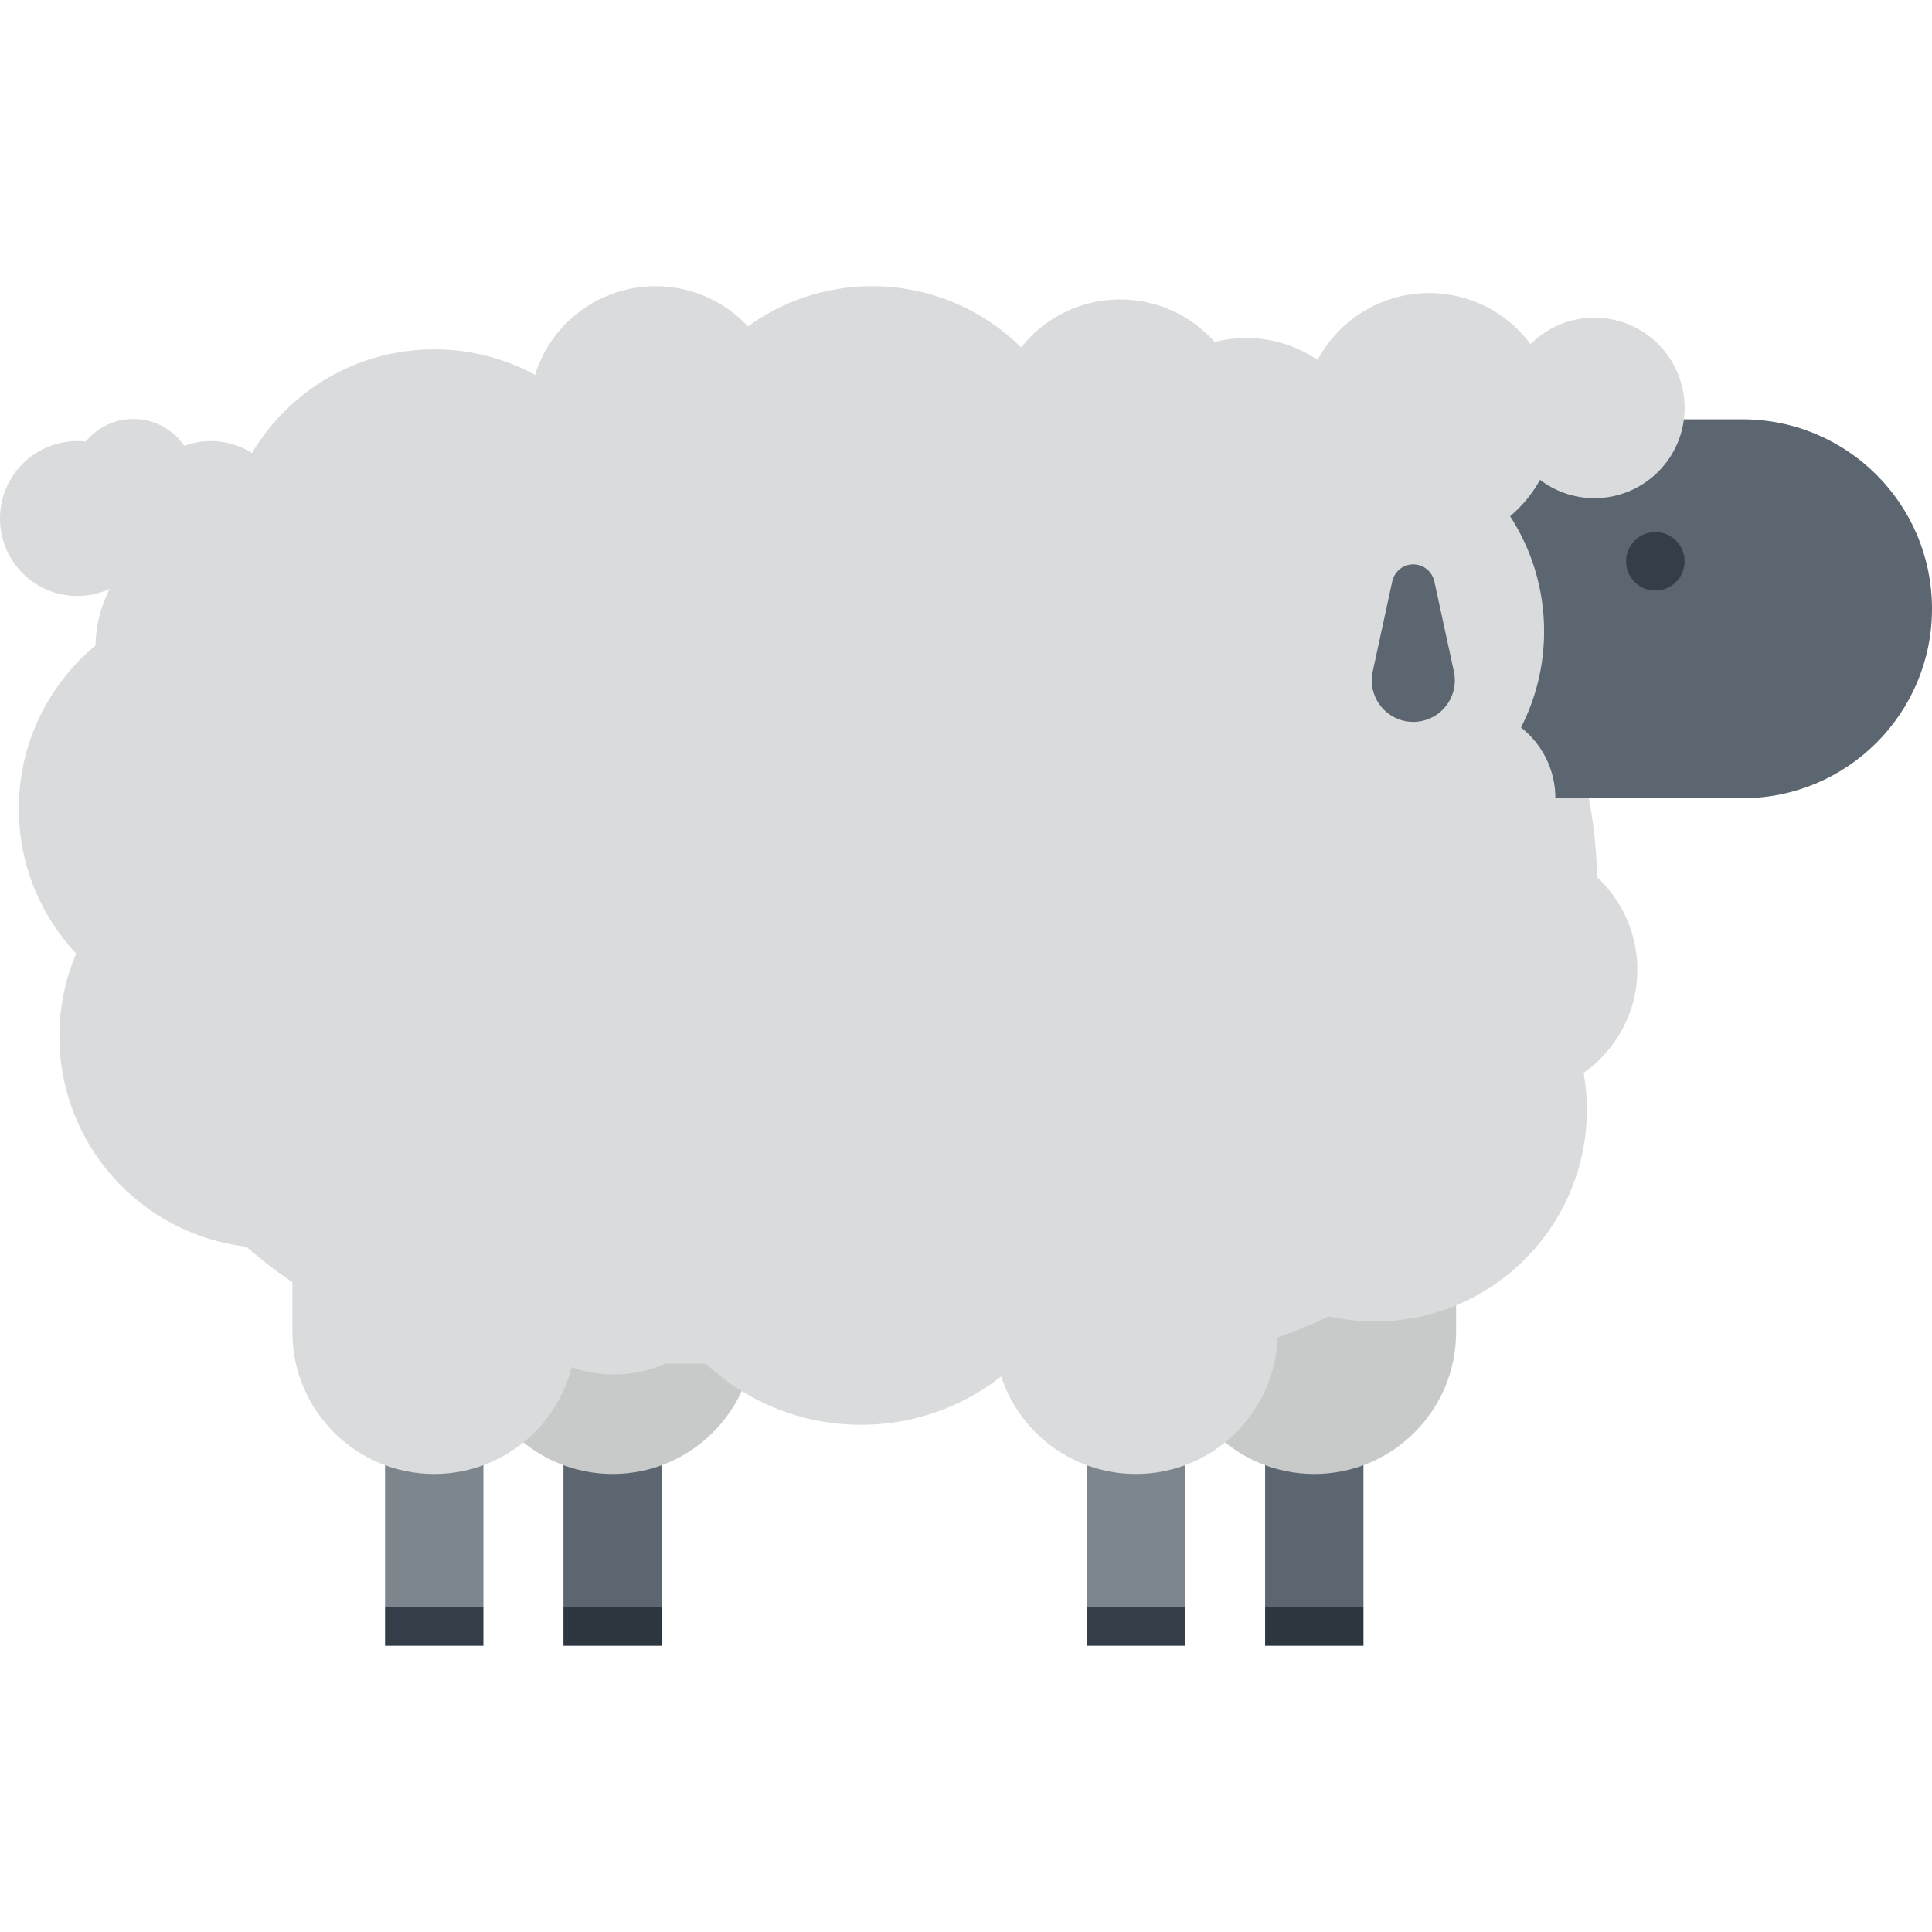
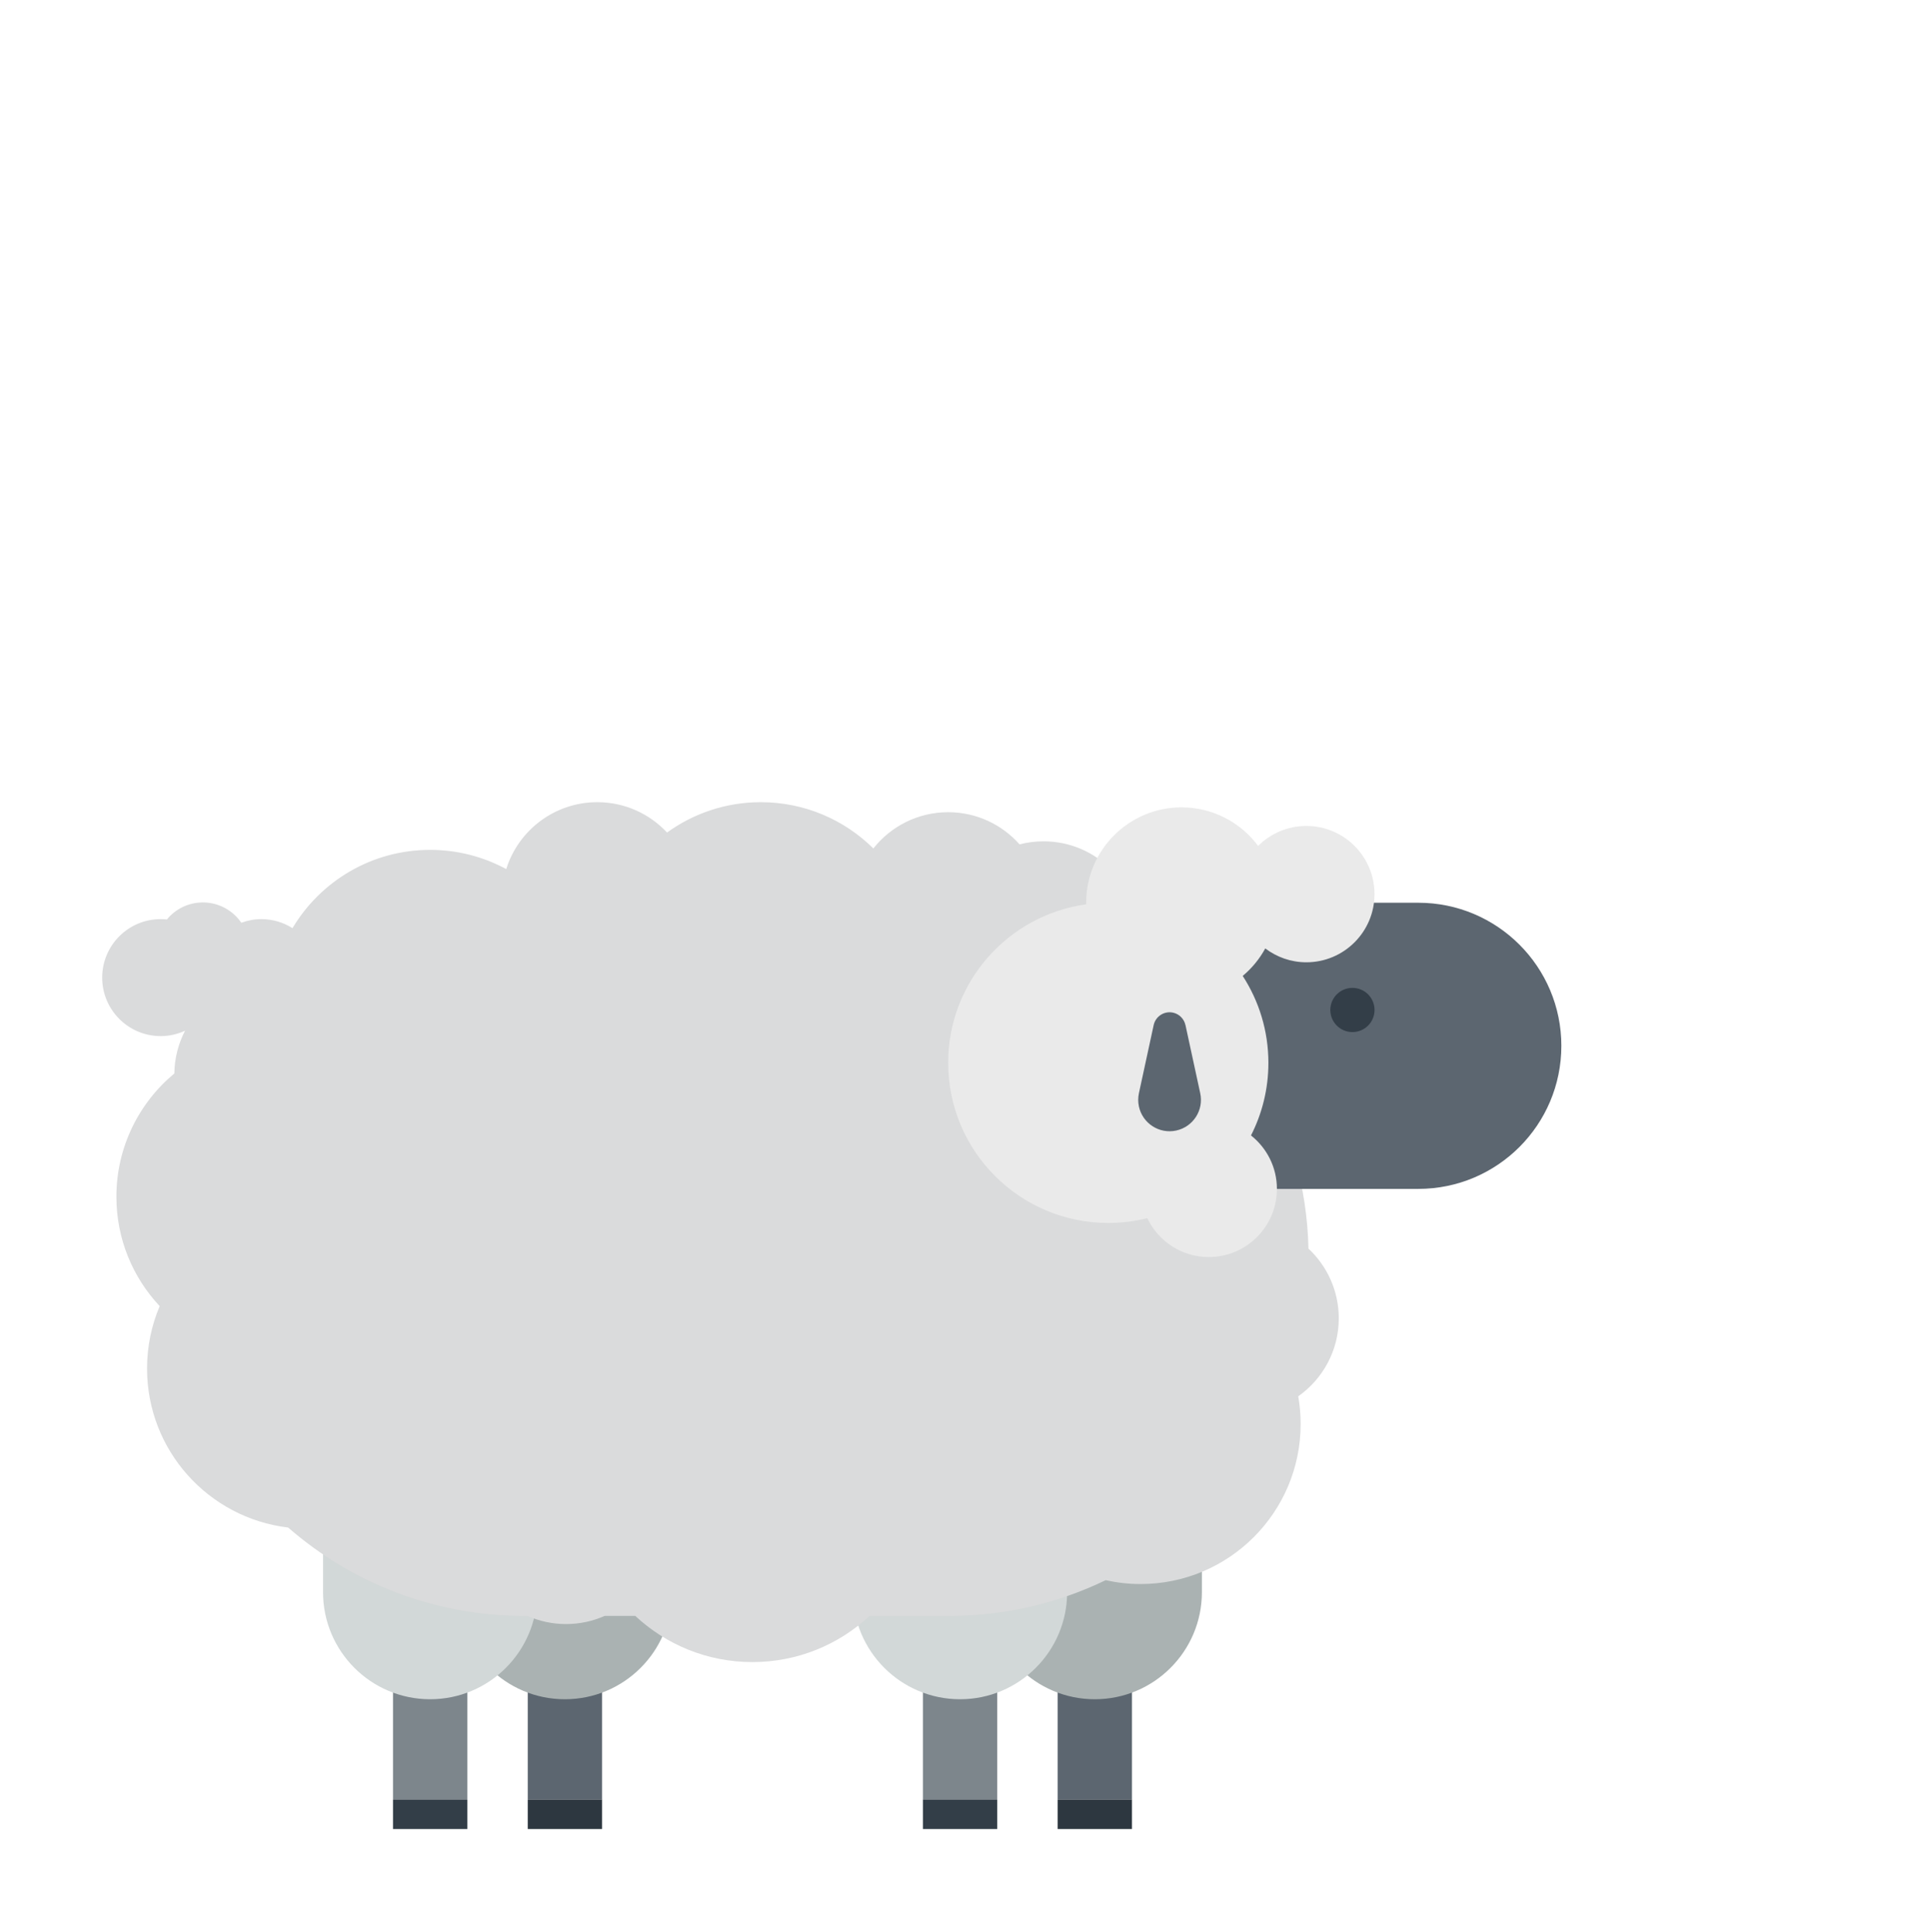
- <svg xmlns="http://www.w3.org/2000/svg" version="1.1" id="Layer_1" viewBox="0 0 428.348 428.348" xml:space="preserve">
+ <svg xmlns="http://www.w3.org/2000/svg" id="Layer_1" data-name="Layer 1" viewBox="0 0 566.93 566.93">
+   <defs>
+     <style>
+       .cls-1 {
+         fill: #5c6670;
+       }
+ 
+       .cls-2 {
+         fill: #d2d8d8;
+       }
+ 
+       .cls-3 {
+         fill: #dadbdc;
+       }
+ 
+       .cls-4 {
+         fill: #2d3740;
+       }
+ 
+       .cls-5 {
+         fill: #333e48;
+       }
+ 
+       .cls-6 {
+         fill: #7d868c;
+       }
+ 
+       .cls-7 {
+         fill: #aab2b2;
+       }
+ 
+       .cls-8 {
+         fill: #eaeaea;
+       }
+     </style>
+   </defs>
  <g>
    <g>
-       <g>
-         <rect x="124.926" y="315.896" style="fill:#5C6670;" width="21.807" height="40.332" />
-         <rect x="124.926" y="356.228" style="fill:#2D3740;" width="21.807" height="8.666" />
-       </g>
-       <path style="fill:#C8C9C9;" d="M104.387,258.125c0-17.365,14.078-31.441,31.443-31.441s31.441,14.076,31.441,31.441v37.232    c0,17.365-14.076,31.441-31.441,31.441s-31.443-14.076-31.443-31.441V258.125z" />
+       <rect class="cls-1" x="154.93" y="487.93" width="21.81" height="40.33" />
+       <rect class="cls-4" x="154.93" y="528.26" width="21.81" height="8.67" />
    </g>
+     <path class="cls-7" d="M134.39,430.16c0-17.37,14.08-31.44,31.44-31.44s31.44,14.08,31.44,31.44v37.23c0,17.36-14.08,31.44-31.44,31.44s-31.44-14.08-31.44-31.44v-37.23Z" />
+   </g>
+   <g>
    <g>
-       <g>
-         <rect x="280.49" y="315.896" style="fill:#5C6670;" width="21.807" height="40.332" />
-         <rect x="280.49" y="356.228" style="fill:#2D3740;" width="21.807" height="8.666" />
-       </g>
-       <path style="fill:#C8C9C9;" d="M259.951,258.125c0-17.365,14.078-31.441,31.443-31.441s31.441,14.076,31.441,31.441v37.232    c0,17.365-14.076,31.441-31.441,31.441s-31.443-14.076-31.443-31.441V258.125z" />
+       <rect class="cls-1" x="310.49" y="487.93" width="21.81" height="40.33" />
+       <rect class="cls-4" x="310.49" y="528.26" width="21.81" height="8.67" />
    </g>
+     <path class="cls-7" d="M289.95,430.16c0-17.37,14.08-31.44,31.44-31.44s31.44,14.08,31.44,31.44v37.23c0,17.36-14.08,31.44-31.44,31.44s-31.44-14.08-31.44-31.44v-37.23Z" />
+   </g>
+   <g>
    <g>
-       <g>
-         <rect x="85.367" y="315.896" style="fill:#7D868C;" width="21.807" height="40.332" />
-         <rect x="85.367" y="356.228" style="fill:#333E48;" width="21.807" height="8.666" />
-       </g>
-       <path style="fill:#DADBDC;" d="M64.828,258.125c0-17.365,14.077-31.441,31.442-31.441s31.442,14.076,31.442,31.441v37.232    c0,17.365-14.077,31.441-31.442,31.441s-31.442-14.076-31.442-31.441V258.125z" />
+       <rect class="cls-6" x="115.37" y="487.93" width="21.81" height="40.33" />
+       <rect class="cls-5" x="115.37" y="528.26" width="21.81" height="8.67" />
    </g>
+     <path class="cls-2" d="M94.83,430.16c0-17.37,14.08-31.44,31.44-31.44s31.44,14.08,31.44,31.44v37.23c0,17.36-14.08,31.44-31.44,31.44s-31.44-14.08-31.44-31.44v-37.23Z" />
+   </g>
+   <g>
    <g>
-       <g>
-         <rect x="240.932" y="315.896" style="fill:#7D868C;" width="21.807" height="40.332" />
-         <rect x="240.932" y="356.228" style="fill:#333E48;" width="21.807" height="8.666" />
-       </g>
-       <path style="fill:#DADBDC;" d="M220.393,258.125c0-17.365,14.077-31.441,31.442-31.441s31.442,14.076,31.442,31.441v37.232    c0,17.365-14.077,31.441-31.442,31.441s-31.442-14.076-31.442-31.441V258.125z" />
+       <rect class="cls-6" x="270.93" y="487.93" width="21.81" height="40.33" />
+       <rect class="cls-5" x="270.93" y="528.26" width="21.81" height="8.67" />
    </g>
-     <path style="fill:#DADBDC;" d="M363.014,214.971c0-8.082-3.428-15.359-8.904-20.471c-0.824-36.938-20.643-69.186-50.075-87.369   c0.206-1.367,0.313-2.766,0.313-4.191c0-15.463-12.536-28-28-28c-2.433,0-4.793,0.313-7.043,0.895   c-5.129-5.787-12.615-9.439-20.957-9.439c-8.904,0-16.832,4.16-21.96,10.639c-8.49-8.395-20.157-13.58-33.04-13.58   c-10.281,0-19.785,3.311-27.523,8.912c-5.111-5.48-12.391-8.912-20.477-8.912c-12.553,0-23.176,8.262-26.73,19.643   c-6.646-3.598-14.258-5.643-22.347-5.643c-17.181,0-32.202,9.221-40.398,22.983c-2.646-1.667-5.77-2.646-9.128-2.646   c-2.074,0-4.053,0.387-5.893,1.061c-2.463-3.594-6.595-5.955-11.28-5.955c-4.256,0-8.056,1.945-10.563,4.995   c-0.603-0.063-1.214-0.101-1.834-0.101C7.689,97.791,0,105.48,0,114.965s7.689,17.174,17.174,17.174   c2.561,0,4.979-0.578,7.158-1.588c-1.959,3.767-3.095,8.03-3.149,12.557c-10.39,8.621-17.009,21.629-17.009,36.185   c0,12.426,4.832,23.719,12.707,32.123c-2.387,5.631-3.707,11.824-3.707,18.326c0,24.064,18.092,43.893,41.412,46.658   c18.527,16.152,42.749,25.938,69.259,25.938h0.979c3.47,1.541,7.309,2.404,11.35,2.404s7.88-0.863,11.35-2.404h8.961   c9.014,8.406,21.104,13.559,34.4,13.559c13.299,0,25.387-5.152,34.401-13.559h23.411c16.447,0,32.014-3.768,45.887-10.484   c3.299,0.732,6.723,1.133,10.242,1.133c25.957,0,47-21.043,47-47c0-2.77-0.254-5.477-0.713-8.113   C358.309,232.807,363.014,224.439,363.014,214.971z" />
-     <g>
-       <path style="fill:#5C6670;" d="M386.346,92.971c23.197,0,42.002,18.805,42.002,42.004c0,23.195-18.805,42-42.002,42h-49.733    c-23.196,0-42.001-18.805-42.001-42c0-23.199,18.805-42.004,42.001-42.004C336.613,92.971,386.346,92.971,386.346,92.971z" />
-       <circle style="fill:#333E48;" cx="367.015" cy="124.453" r="6.487" />
-       <path style="fill:#DADBDC;" d="M353.49,70.43c-5.527,0-10.53,2.242-14.151,5.863c-5.103-6.869-13.276-11.322-22.491-11.322    c-15.464,0-28,12.537-28,28c0,0.154,0.01,0.305,0.012,0.457c-22.885,3.162-40.512,22.789-40.512,46.543c0,25.957,21.043,47,47,47    c3.945,0,7.774-0.492,11.436-1.408c3.217,6.748,10.08,11.424,18.053,11.424c11.053,0,20.012-8.961,20.012-20.012    c0-6.365-2.982-12.025-7.615-15.689c3.264-6.4,5.115-13.639,5.115-21.314c0-9.412-2.777-18.17-7.542-25.521    c2.681-2.244,4.937-4.977,6.625-8.066c3.357,2.543,7.525,4.07,12.06,4.07c11.052,0,20.012-8.961,20.012-20.012    S364.542,70.43,353.49,70.43z" />
-       <path style="fill:#5C6670;" d="M318.014,128.896l4.334,19.998c1.077,4.971-2.079,9.873-7.05,10.951    c-4.971,1.076-9.873-2.08-10.95-7.051c-0.285-1.313-0.262-2.666,0-3.9l4.334-19.998c0.559-2.578,3.1-4.215,5.678-3.656    C316.245,125.648,317.628,127.125,318.014,128.896z" />
-     </g>
+     <path class="cls-2" d="M250.39,430.16c0-17.37,14.08-31.44,31.44-31.44s31.44,14.08,31.44,31.44v37.23c0,17.36-14.08,31.44-31.44,31.44s-31.44-14.08-31.44-31.44v-37.23Z" />
+   </g>
+   <path class="cls-3" d="M393.01,387.01c0-8.08-3.43-15.36-8.9-20.47-.82-36.94-20.64-69.19-50.08-87.37.21-1.37.31-2.77.31-4.19,0-15.46-12.54-28-28-28-2.43,0-4.79.31-7.04.89-5.13-5.79-12.61-9.44-20.96-9.44-8.9,0-16.83,4.16-21.96,10.64-8.49-8.4-20.16-13.58-33.04-13.58-10.28,0-19.79,3.31-27.52,8.91-5.11-5.48-12.39-8.91-20.48-8.91-12.55,0-23.18,8.26-26.73,19.64-6.65-3.6-14.26-5.64-22.35-5.64-17.18,0-32.2,9.22-40.4,22.98-2.65-1.67-5.77-2.65-9.13-2.65-2.07,0-4.05.39-5.89,1.06-2.46-3.59-6.6-5.96-11.28-5.96-4.26,0-8.06,1.94-10.56,5-.6-.06-1.21-.1-1.83-.1-9.49,0-17.17,7.69-17.17,17.17s7.69,17.17,17.17,17.17c2.56,0,4.98-.58,7.16-1.59-1.96,3.77-3.09,8.03-3.15,12.56-10.39,8.62-17.01,21.63-17.01,36.18,0,12.43,4.83,23.72,12.71,32.12-2.39,5.63-3.71,11.82-3.71,18.33,0,24.06,18.09,43.89,41.41,46.66,18.53,16.15,42.75,25.94,69.26,25.94h.98c3.47,1.54,7.31,2.4,11.35,2.4s7.88-.86,11.35-2.4h8.96c9.01,8.41,21.1,13.56,34.4,13.56s25.39-5.15,34.4-13.56h23.41c16.45,0,32.01-3.77,45.89-10.48,3.3.73,6.72,1.13,10.24,1.13,25.96,0,47-21.04,47-47,0-2.77-.25-5.48-.71-8.11,7.2-5.07,11.9-13.43,11.9-22.9Z" />
+   <g>
+     <path class="cls-1" d="M416.35,265.01c23.2,0,42,18.81,42,42s-18.8,42-42,42h-49.73c-23.2,0-42-18.8-42-42s18.8-42,42-42c0,0,49.73,0,49.73,0Z" />
+     <circle class="cls-5" cx="397.02" cy="296.49" r="6.49" />
+     <path class="cls-8" d="M383.49,242.47c-5.53,0-10.53,2.24-14.15,5.86-5.1-6.87-13.28-11.32-22.49-11.32-15.46,0-28,12.54-28,28,0,.15.01.31.01.46-22.89,3.16-40.51,22.79-40.51,46.54,0,25.96,21.04,47,47,47,3.95,0,7.77-.49,11.44-1.41,3.22,6.75,10.08,11.42,18.05,11.42,11.05,0,20.01-8.96,20.01-20.01,0-6.37-2.98-12.02-7.61-15.69,3.26-6.4,5.11-13.64,5.11-21.31,0-9.41-2.78-18.17-7.54-25.52,2.68-2.24,4.94-4.98,6.62-8.07,3.36,2.54,7.52,4.07,12.06,4.07,11.05,0,20.01-8.96,20.01-20.01s-8.96-20.01-20.01-20.01Z" />
+     <path class="cls-1" d="M348.01,300.93l4.33,20c1.08,4.97-2.08,9.87-7.05,10.95-4.97,1.08-9.87-2.08-10.95-7.05-.29-1.31-.26-2.67,0-3.9l4.33-20c.56-2.58,3.1-4.21,5.68-3.66,1.88.41,3.27,1.88,3.65,3.66Z" />
  </g>
</svg>
